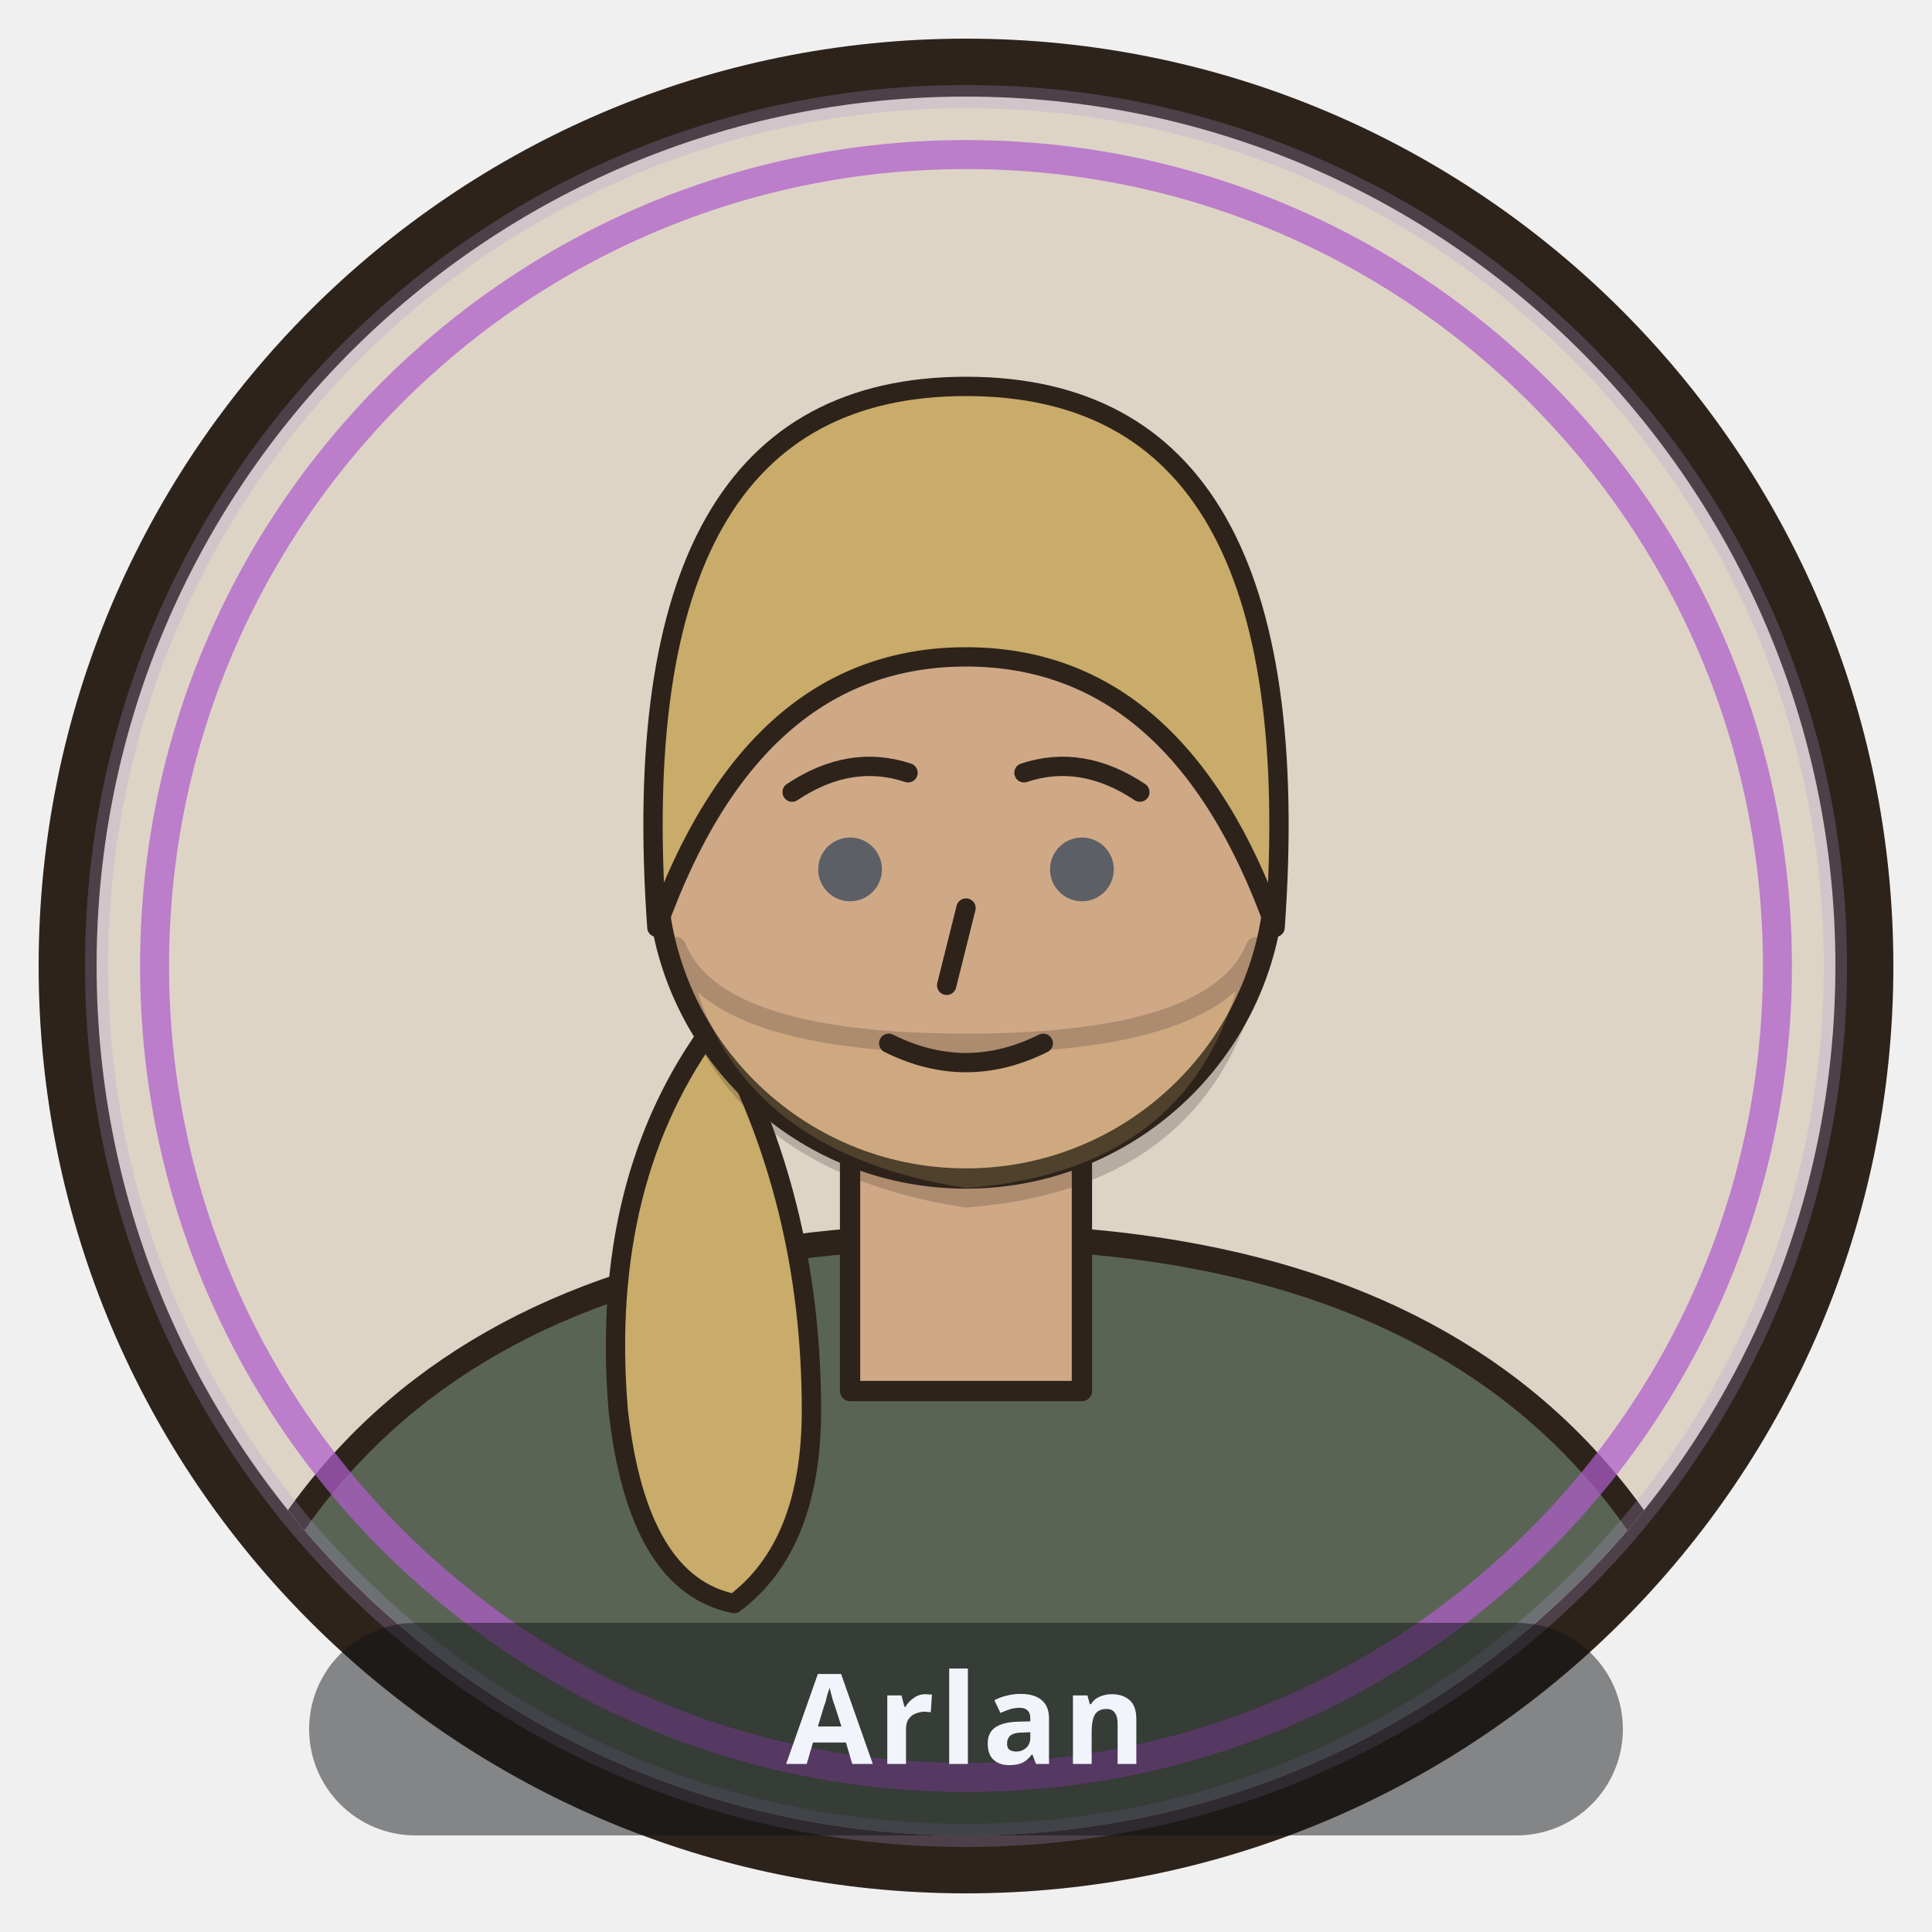
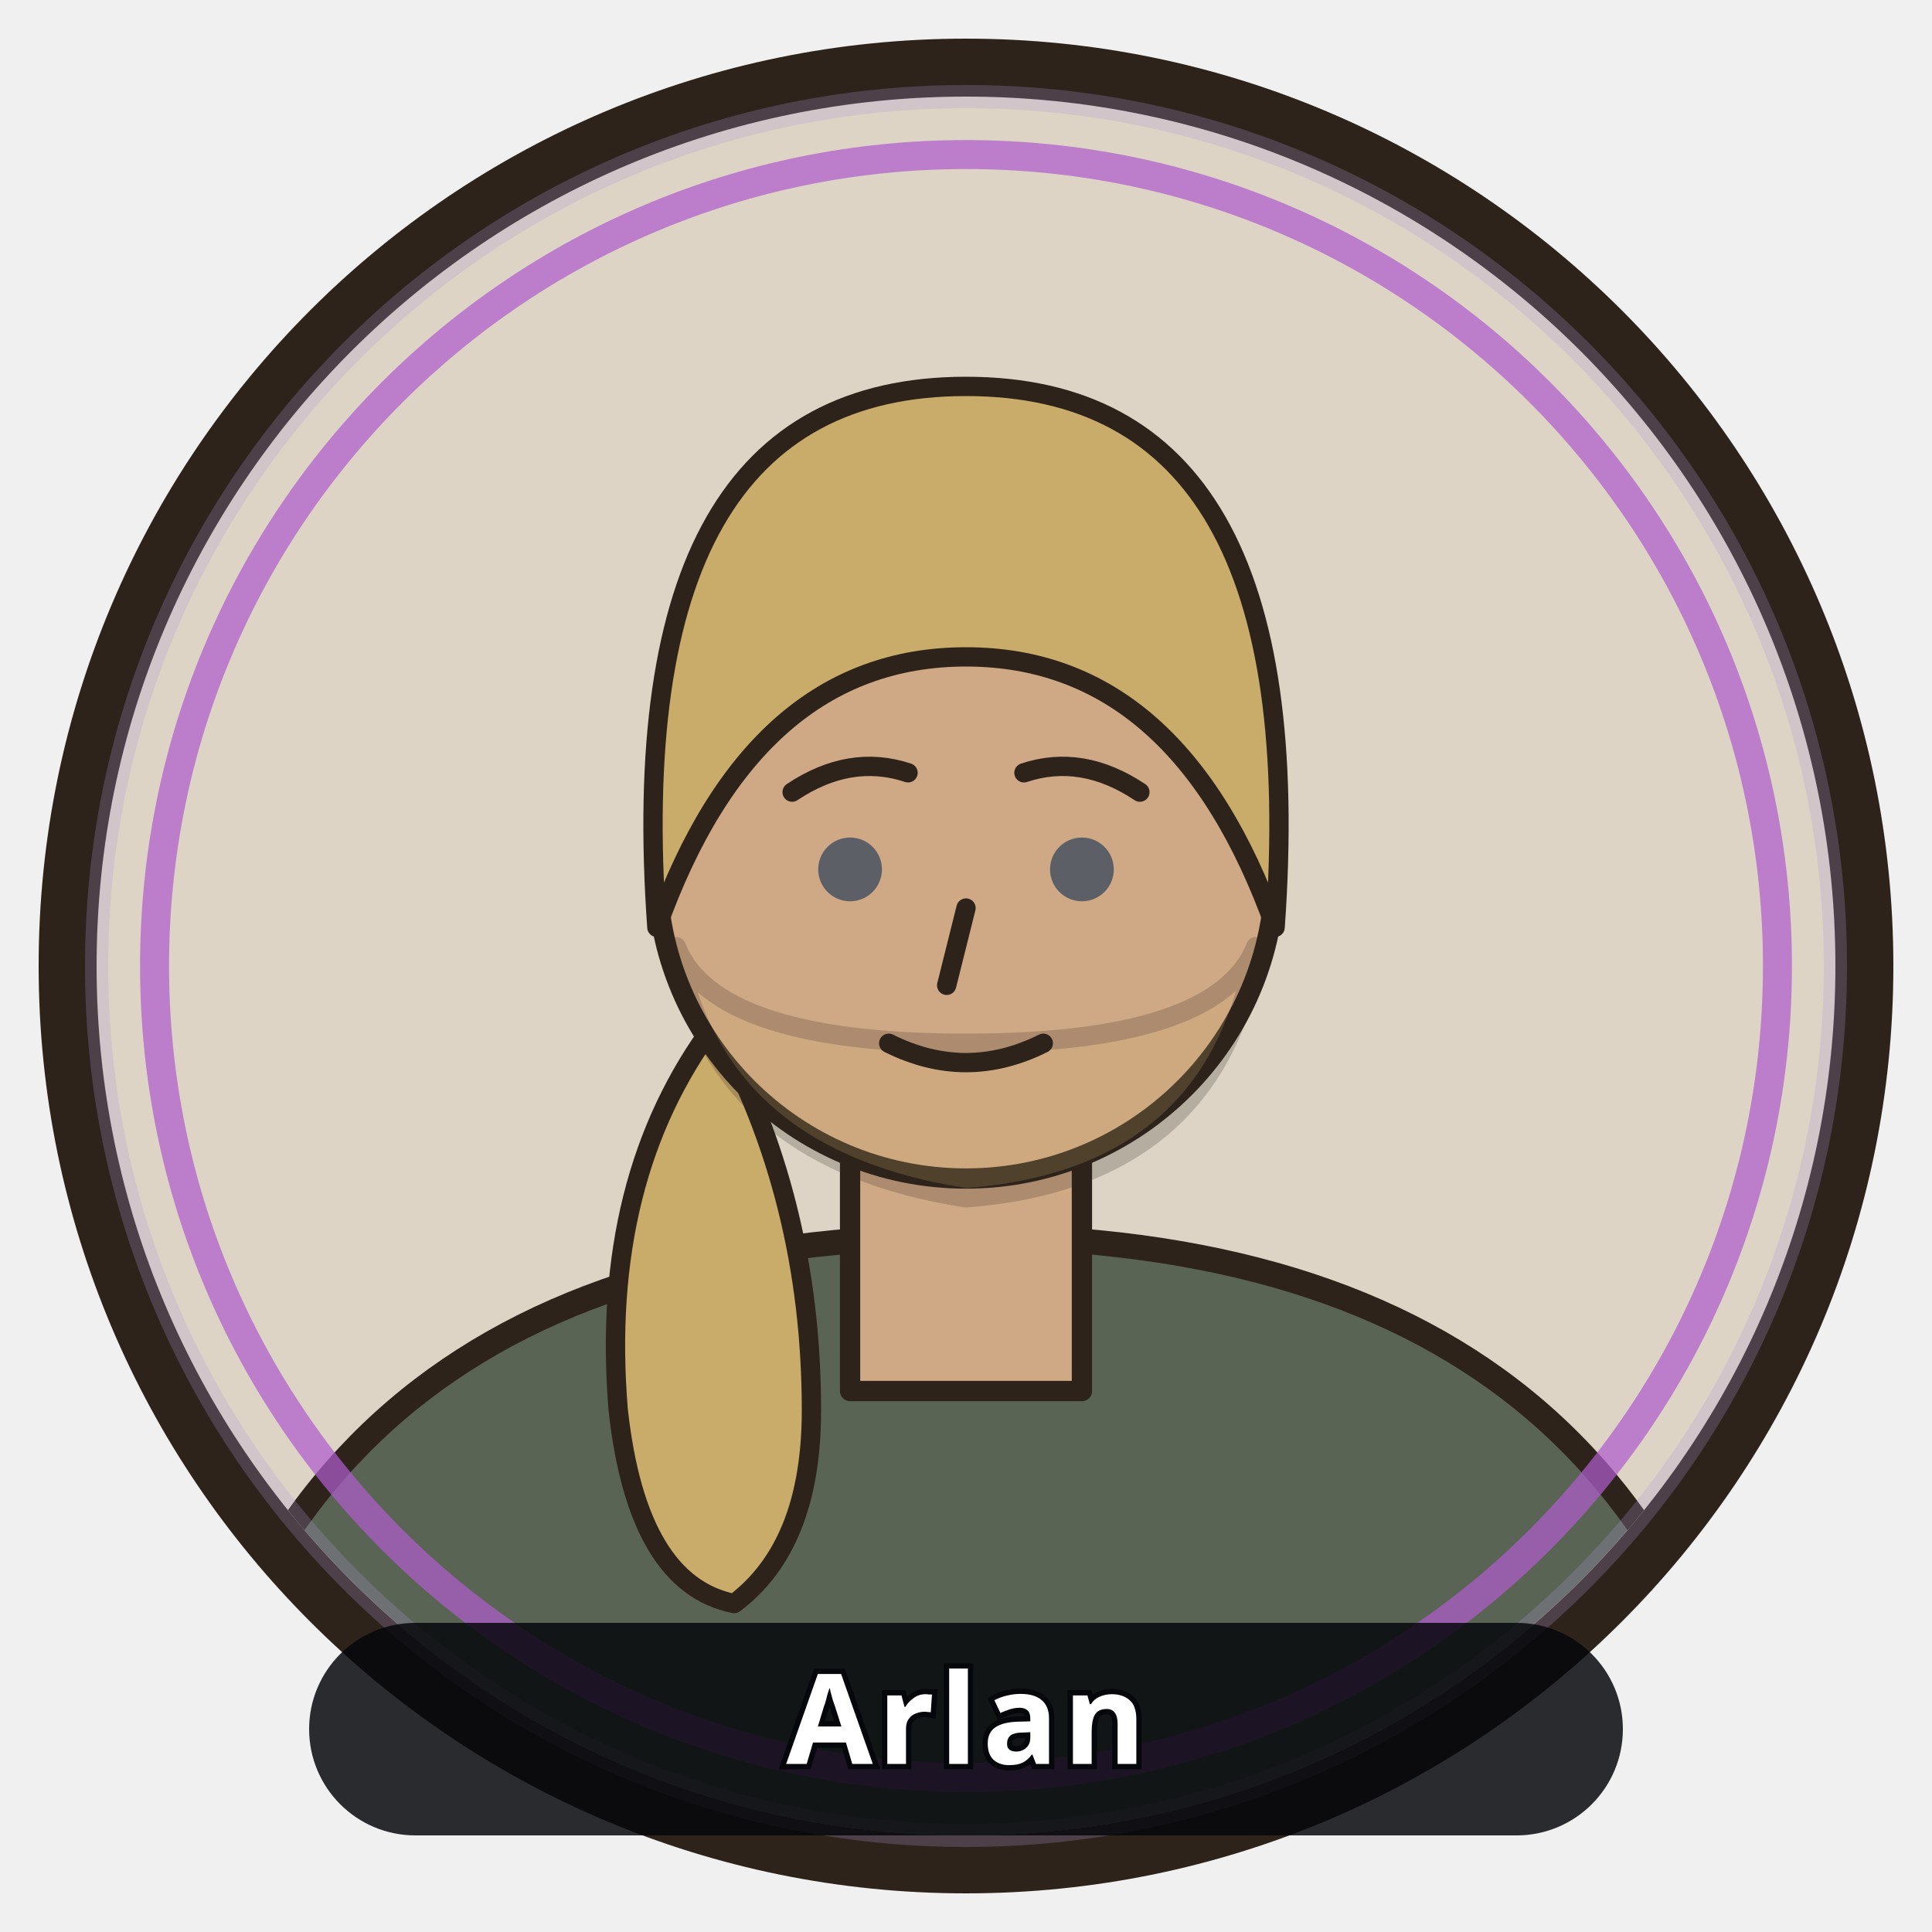
<svg xmlns="http://www.w3.org/2000/svg" viewBox="0 0 100 100">
  <style>
.ring{fill:#ddd4c6;stroke:#2d231b;stroke-width:3;}
.gold{fill:none;stroke:hsl(284 52% 58%);stroke-width:1.5;opacity:.72;}
.cloak{fill:#5a6454;stroke:#2d231b;stroke-width:1.3;stroke-linejoin:round;}
.skin{fill:#cfa886;stroke:#2d231b;stroke-width:1.05;stroke-linejoin:round;}
.hair{fill:#c9ab6a;stroke:#2d231b;stroke-width:1;stroke-linejoin:round;}
.ln{fill:none;stroke:#2d231b;stroke-width:1;stroke-linecap:round;}
.hl{fill:none;stroke:#d7d0c2;stroke-width:.8;opacity:.84;}
.eye{fill:#5d5f66;}
</style>
  <circle class="ring" cx="50" cy="50" r="46.5" />
  <clipPath id="t">
    <circle cx="50" cy="50" r="45" />
  </clipPath>
  <g clip-path="url(#t)">
    <path class="cloak" d="M8,100 q4,-36 42,-36 q38,0 42,36 Z" />
    <rect class="skin" x="44" y="58" width="12" height="14" />
    <path class="hair" d="M37,53 q-6,8 -5,20 q1,9 6,10 q4,-3 4,-10 q0,-11 -5,-20 Z" />
    <ellipse class="skin" cx="50" cy="45" rx="16" ry="16" />
    <path class="hair" d="M34,48 q-2,-28 16,-28 q18,0 16,28 q-5,-14 -16,-14 q-11,0 -16,14 Z" />
    <path class="hair" d="M35,49 q2,11 15,13 q13,-1 15,-13 q-2,5 -15,5 q-13,0 -15,-5 Z" opacity=".22" />
    <circle class="eye" cx="44" cy="45" r="1.65" />
    <circle class="eye" cx="56" cy="45" r="1.65" />
    <path class="ln" d="M41,41 q3,-2 6,-1 M53,40 q3,-1 6,1" stroke-width=".9" />
    <line class="ln" x1="50" y1="47" x2="49" y2="51" stroke-width=".8" />
    <path class="ln" d="M46,54 q4,2 8,0" stroke-width=".92" />
  </g>
  <circle class="gold" cx="50" cy="50" r="42" />
  <circle cx="50" cy="50" r="45" fill="none" stroke="hsl(258 42% 72%)" stroke-opacity=".25" stroke-width="1.2" />
-   <rect x="16" y="84" width="68" height="11" rx="5.5" fill="#0f1116" fill-opacity="0.48" />
-   <text x="50" y="91.3" text-anchor="middle" font-family="Verdana, sans-serif" font-size="6.5" font-weight="700" letter-spacing="0.25" fill="#f1f4fb">Arlan</text>
+   <rect x="16" y="84" width="68" height="11" rx="5.5" fill="#05070b" fill-opacity="0.84" />
+   <text x="50" y="91.3" text-anchor="middle" font-family="Verdana, sans-serif" font-size="6.5" font-weight="700" letter-spacing="0.25" fill="#ffffff" stroke="#05070b" stroke-width="0.55" paint-order="stroke">Arlan</text>
</svg>
